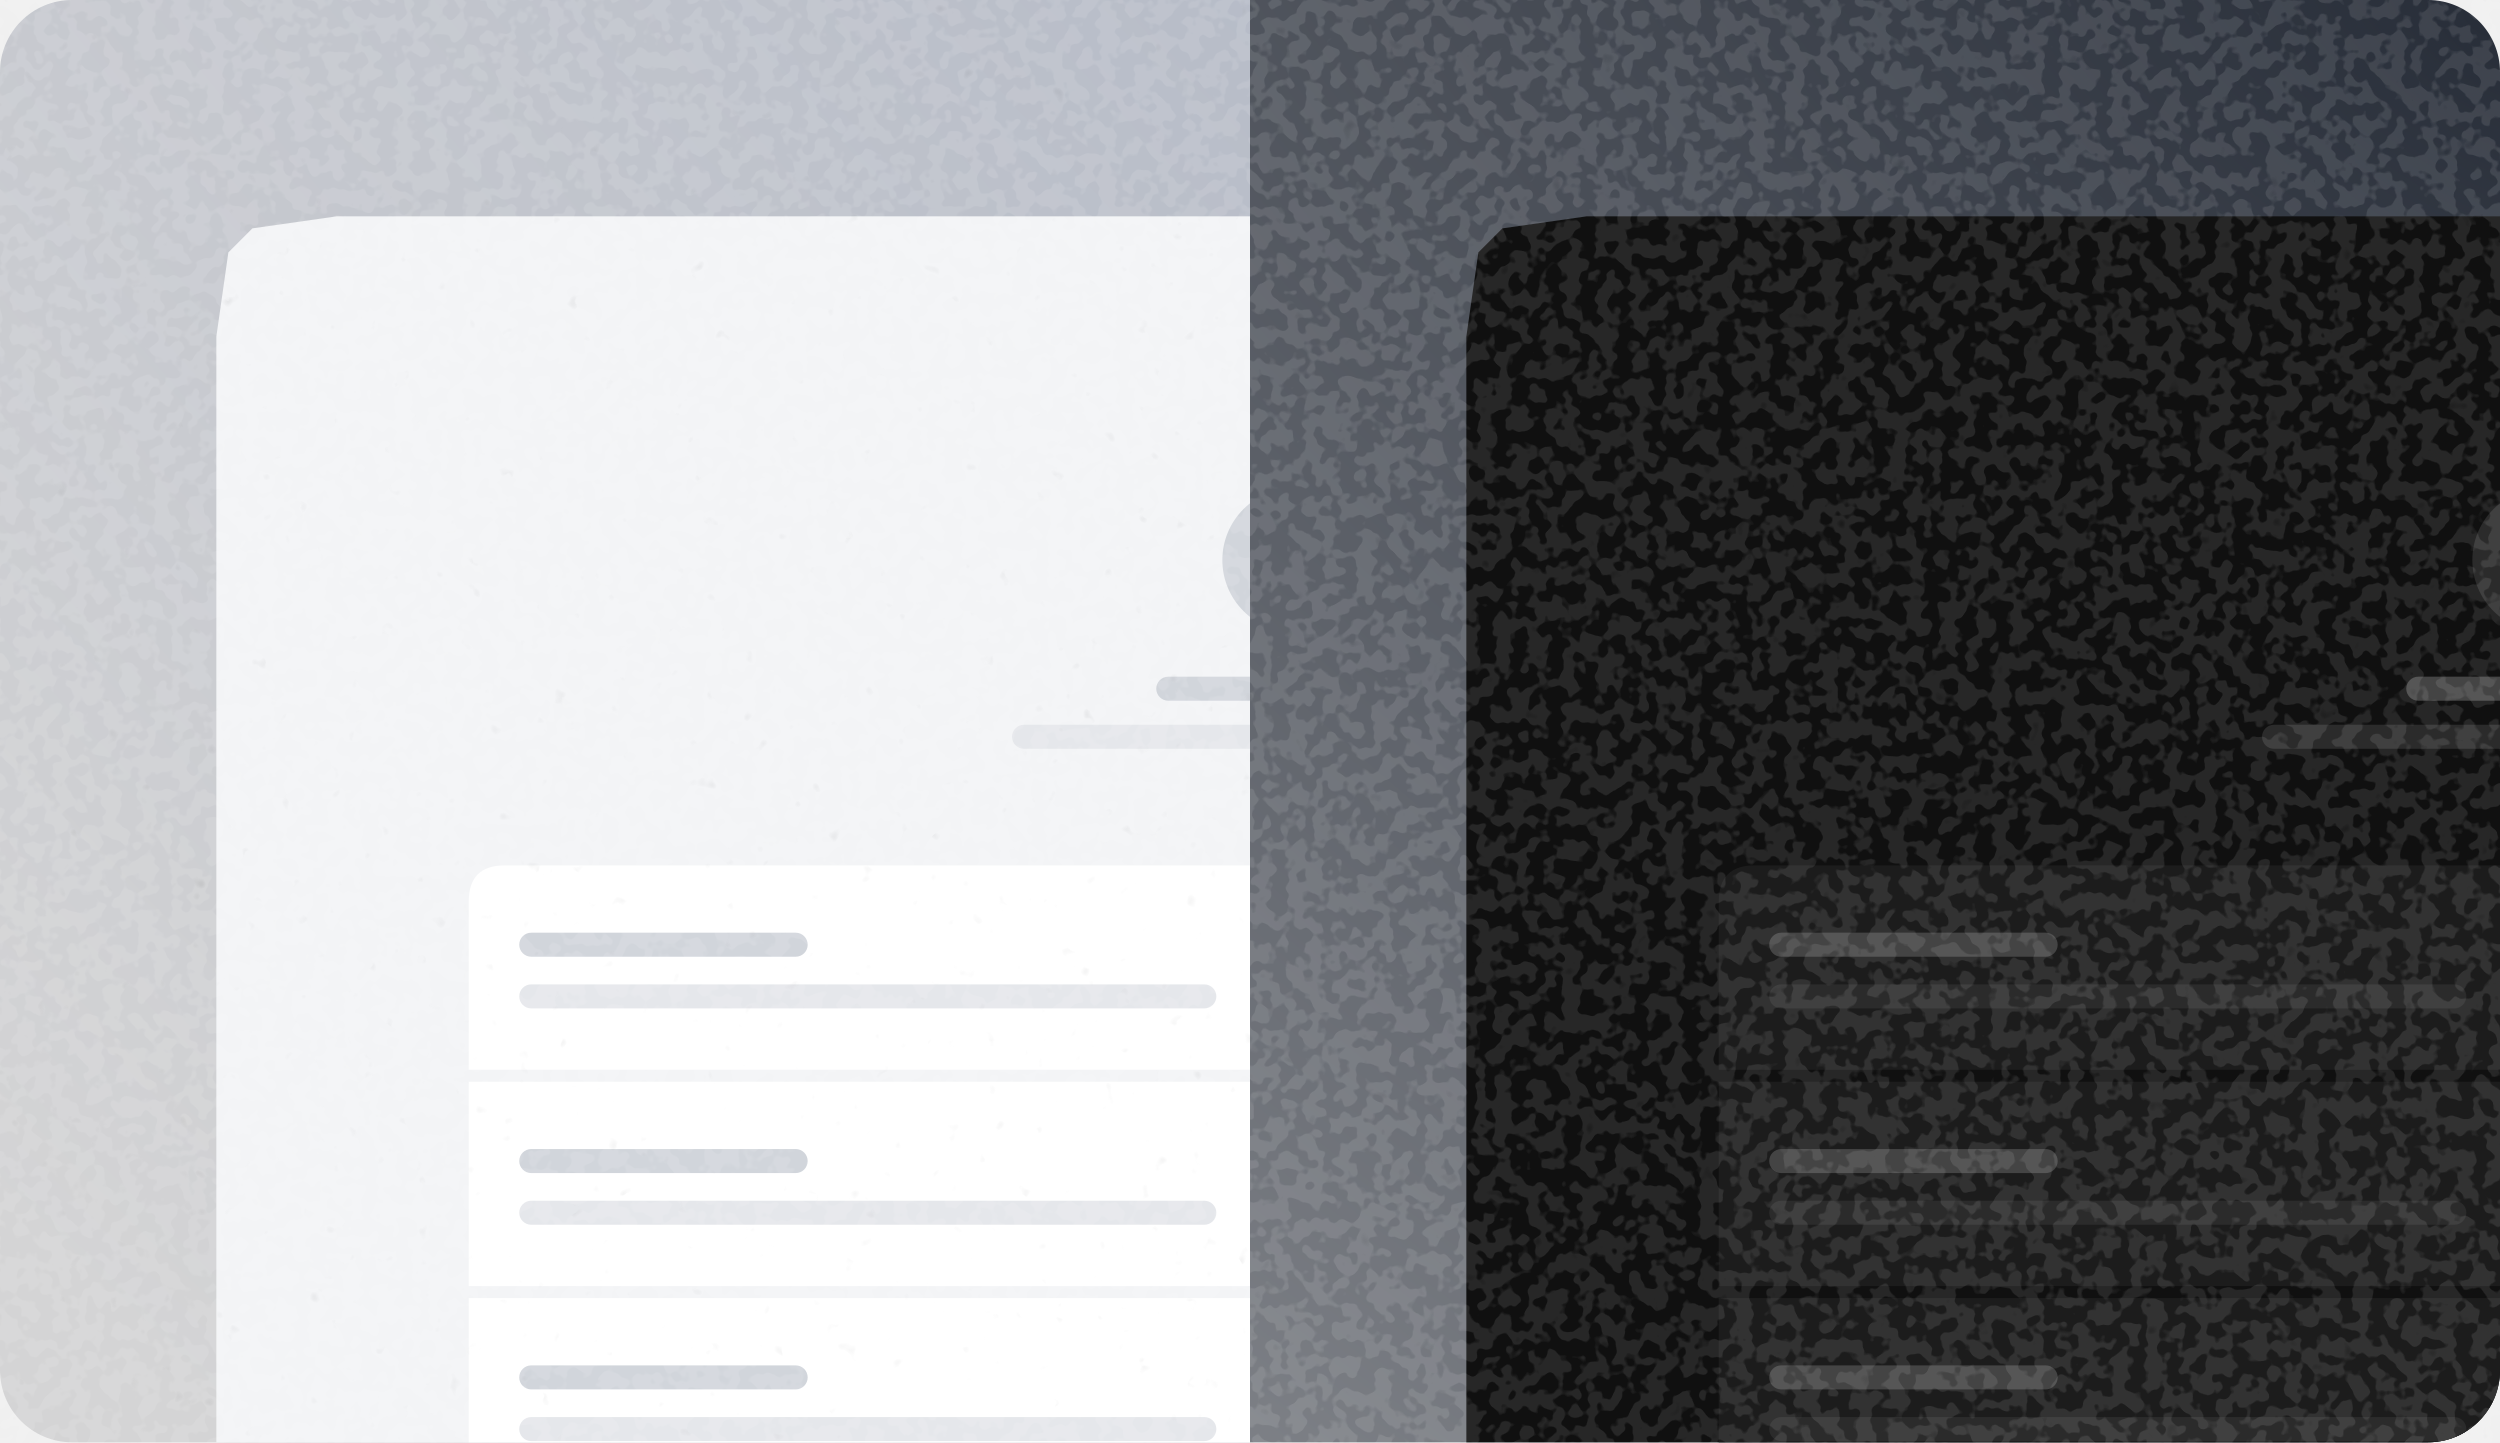
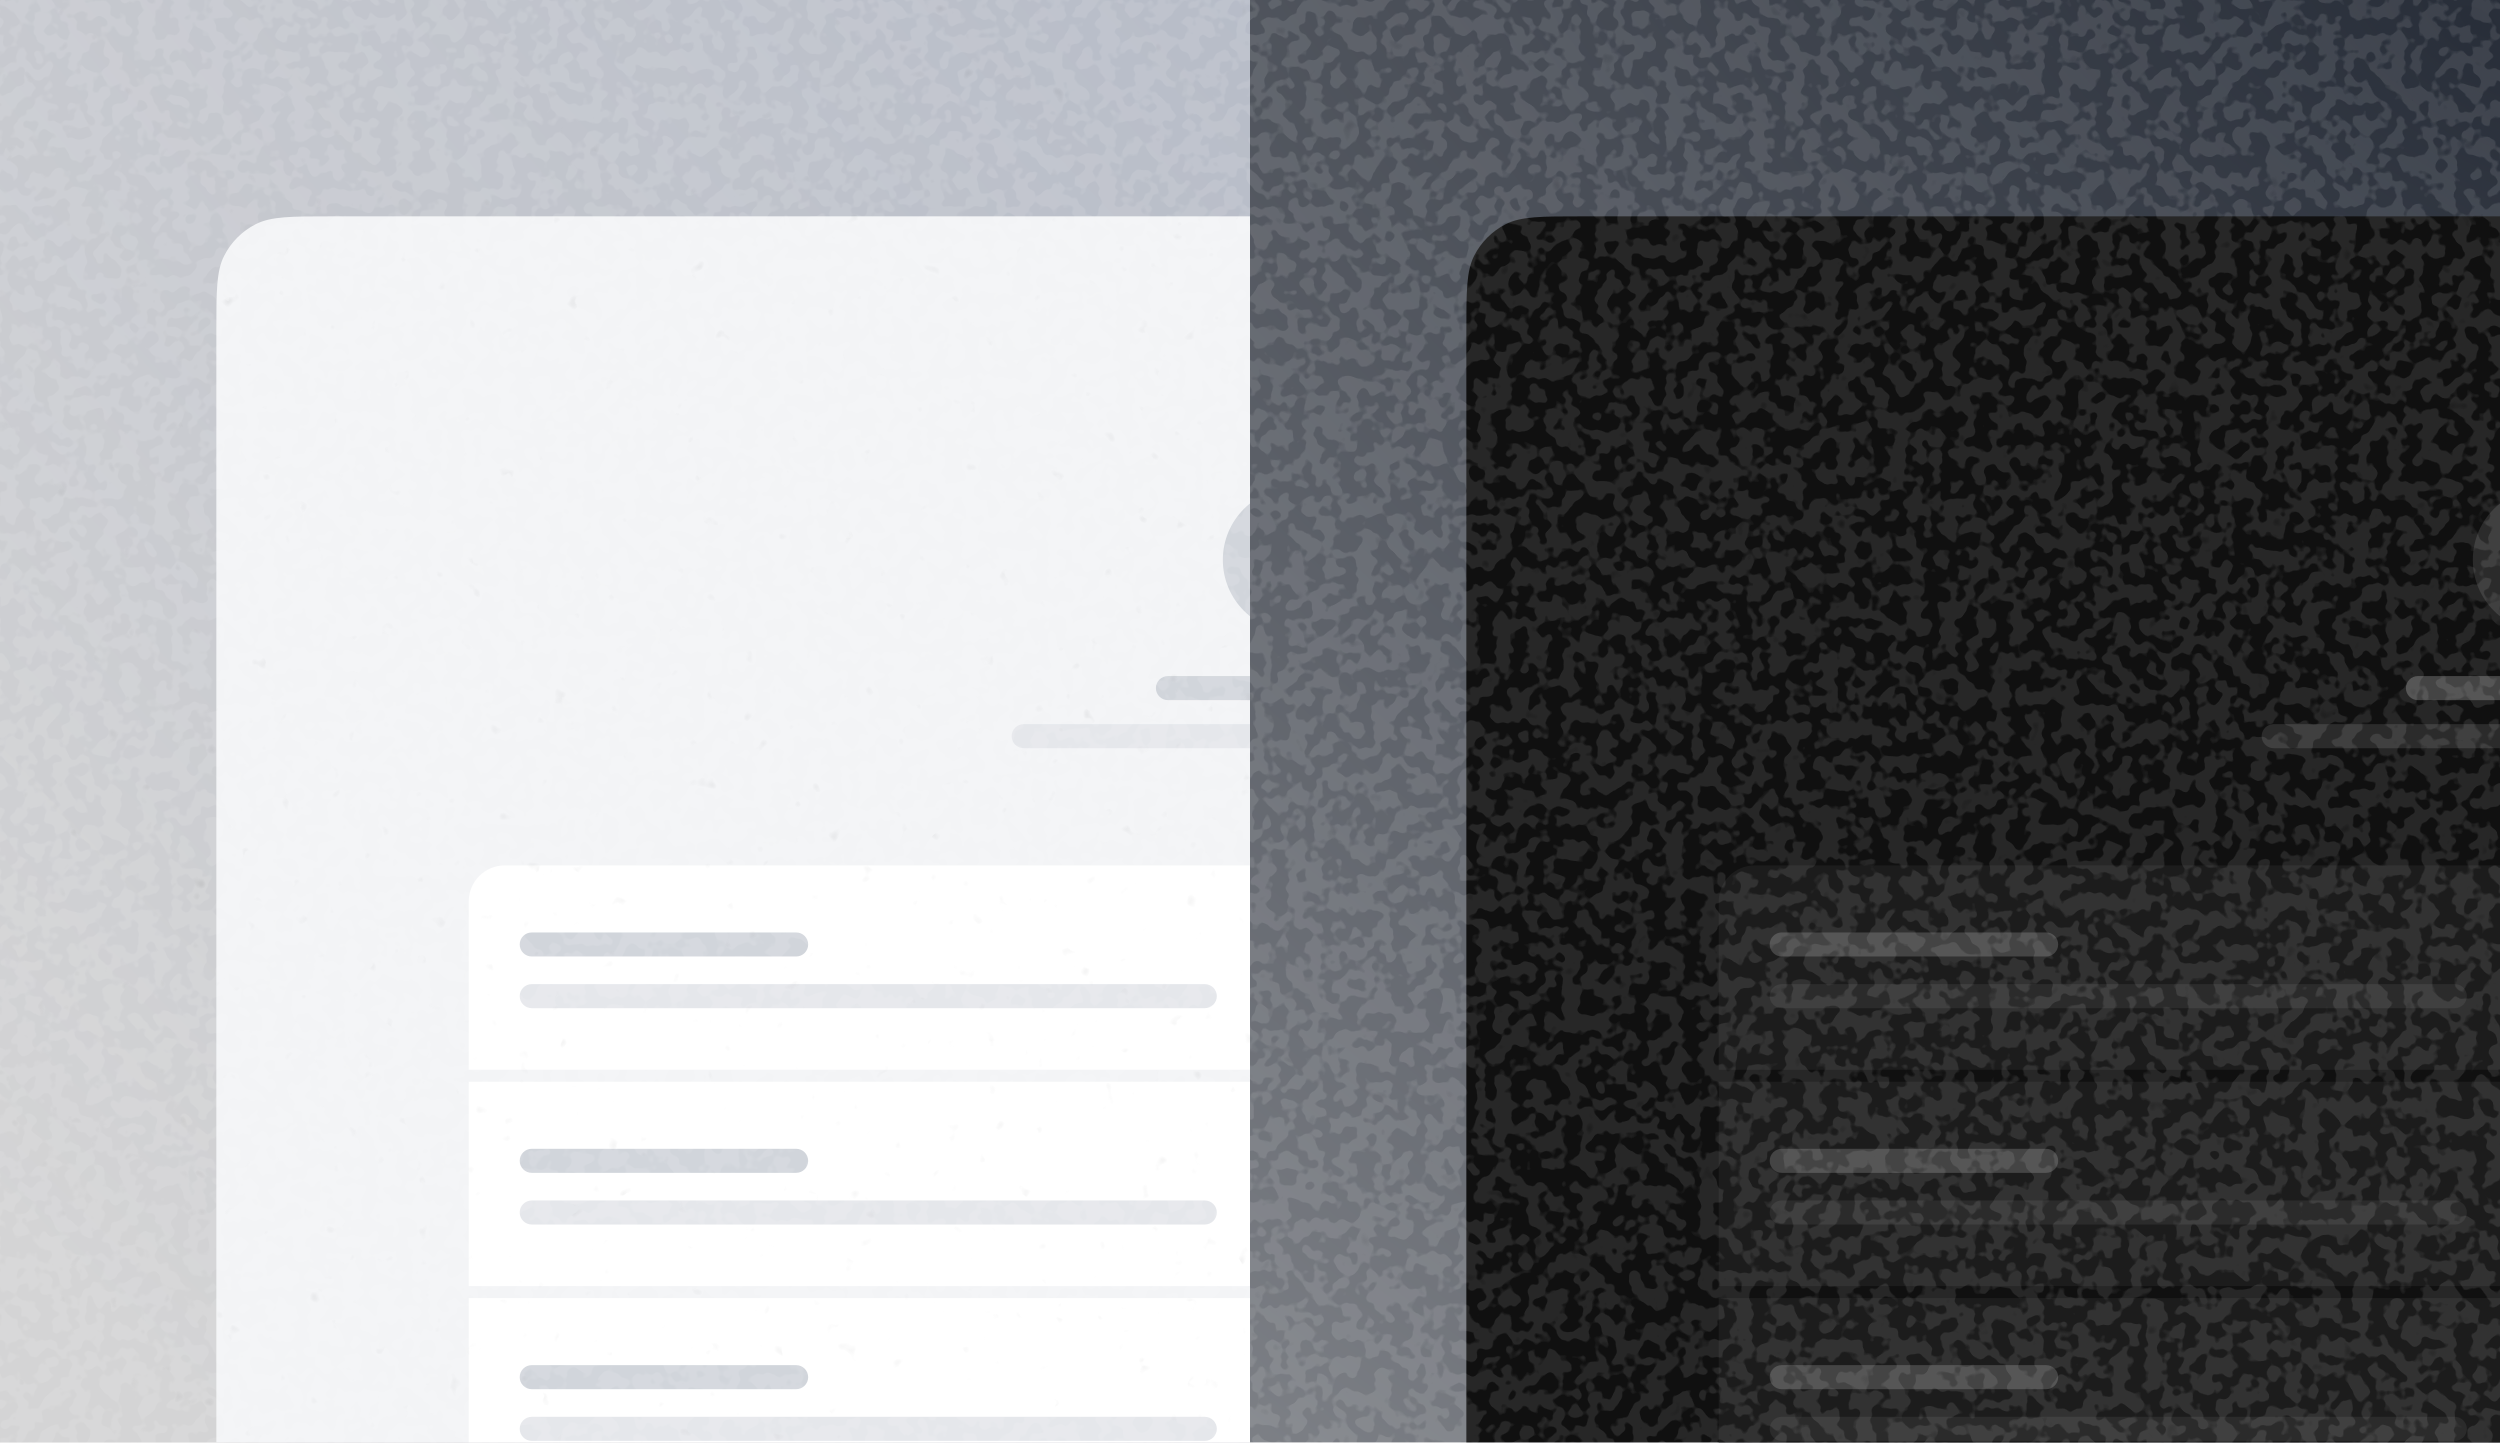
<svg xmlns="http://www.w3.org/2000/svg" width="208" height="120" fill="none">
  <g clip-path="url(#a)">
    <g clip-path="url(#b)">
      <path d="M0 0h104v120H0V0Z" fill="url(#c)" />
-       <path d="m18 28 1-7 2-2 7-1h76v102H18V28Z" fill="#F3F4F6" />
-       <path d="M39 75c0-2 1-3 3-3h62v17H39V75Zm0 15h65v17H39V90Zm0 18h65v17H39v-17Z" fill="#fff" />
-       <circle cx="107.7" cy="46.6" r="6" fill="#D1D5DB" />
-       <rect x="96.2" y="56.3" width="23.2" height="2" rx="1" fill="#D1D5DB" />
-       <rect x="84.2" y="60.3" width="47.2" height="2" rx="1" fill="#E5E7EB" />
-       <rect x="43.2" y="77.6" width="24" height="2" rx="1" fill="#D1D5DB" />
-       <rect x="43.2" y="95.6" width="24" height="2" rx="1" fill="#D1D5DB" />
-       <rect x="43.2" y="113.6" width="24" height="2" rx="1" fill="#D1D5DB" />
-       <rect x="43.2" y="81.9" width="58" height="2" rx="1" fill="#E5E7EB" />
-       <rect x="43.2" y="99.9" width="58" height="2" rx="1" fill="#E5E7EB" />
-       <rect x="43.2" y="117.9" width="58" height="2" rx="1" fill="#E5E7EB" />
+       <path d="M18 27.6c0-3.36 0-5.04.65-6.32a6 6 0 0 1 2.63-2.63C22.56 18 24.24 18 27.6 18H104v102H18V27.6Z" fill="#F3F4F6" />
+       <path d="M39 75a3 3 0 0 1 3-3h62v17H39V75ZM39 90h65v17H39V90ZM39 108h65v17H39v-17Z" fill="#fff" />
+       <circle cx="107.74" cy="46.58" r="6" fill="#D1D5DB" />
+       <rect x="96.17" y="56.25" width="23.15" height="2" rx="1" fill="#D1D5DB" />
+       <rect x="84.17" y="60.25" width="47.15" height="2" rx="1" fill="#E5E7EB" />
+       <rect x="43.24" y="77.58" width="24" height="2" rx="1" fill="#D1D5DB" />
+       <rect x="43.24" y="95.58" width="24" height="2" rx="1" fill="#D1D5DB" />
+       <rect x="43.24" y="113.58" width="24" height="2" rx="1" fill="#D1D5DB" />
+       <rect x="43.24" y="81.88" width="58" height="2" rx="1" fill="#E5E7EB" />
+       <rect x="43.24" y="99.88" width="58" height="2" rx="1" fill="#E5E7EB" />
+       <rect x="43.24" y="117.88" width="58" height="2" rx="1" fill="#E5E7EB" />
    </g>
    <path d="M104 0h104v120H104V0Z" fill="url(#d)" />
-     <path d="m122 28 1-7 2-2 7-1h76v102h-86V28Z" fill="#101010" />
-     <path d="M143 75c0-2 1-3 3-3h62v17h-65V75Zm0 15h65v17h-65V90Zm0 18h65v17h-65v-17Z" fill="#1C1C1C" />
-     <circle cx="211.7" cy="46.6" r="6" fill="#2B2B2B" />
-     <rect x="200.2" y="56.3" width="23.2" height="2" rx="1" fill="#444" />
-     <rect x="188.2" y="60.3" width="47.2" height="2" rx="1" fill="#2B2B2B" />
-     <rect x="147.2" y="77.6" width="24" height="2" rx="1" fill="#444" />
-     <rect x="147.2" y="95.6" width="24" height="2" rx="1" fill="#444" />
-     <rect x="147.2" y="113.6" width="24" height="2" rx="1" fill="#444" />
-     <rect x="147.2" y="81.9" width="58" height="2" rx="1" fill="#2B2B2B" />
-     <rect x="147.2" y="99.9" width="58" height="2" rx="1" fill="#2B2B2B" />
-     <rect x="147.2" y="117.9" width="58" height="2" rx="1" fill="#2B2B2B" />
+     <path d="M122 27.6c0-3.36 0-5.04.65-6.32a6 6 0 0 1 2.63-2.63c1.28-.65 2.96-.65 6.32-.65H208v102h-86V27.6Z" fill="#101010" />
+     <path d="M143 75a3 3 0 0 1 3-3h62v17h-65V75ZM143 90h65v17h-65V90ZM143 108h65v17h-65v-17Z" fill="#1C1C1C" />
+     <circle cx="211.74" cy="46.58" r="6" fill="#2B2B2B" />
+     <rect x="200.17" y="56.25" width="23.15" height="2" rx="1" fill="#444" />
+     <rect x="188.17" y="60.25" width="47.15" height="2" rx="1" fill="#2B2B2B" />
+     <rect x="147.24" y="77.58" width="24" height="2" rx="1" fill="#444" />
+     <rect x="147.24" y="95.58" width="24" height="2" rx="1" fill="#444" />
+     <rect x="147.24" y="113.58" width="24" height="2" rx="1" fill="#444" />
+     <rect x="147.24" y="81.88" width="58" height="2" rx="1" fill="#2B2B2B" />
+     <rect x="147.24" y="99.88" width="58" height="2" rx="1" fill="#2B2B2B" />
+     <rect x="147.24" y="117.88" width="58" height="2" rx="1" fill="#2B2B2B" />
  </g>
  <defs>
-     <radialGradient id="c" cx="0" cy="0" r="1" gradientUnits="userSpaceOnUse" gradientTransform="matrix(-169.809 178.0742 -351.0578 -334.7638 193 -55)">
+     <radialGradient id="c" cx="0" cy="0" r="1" gradientUnits="userSpaceOnUse" gradientTransform="matrix(-169.809 178.0742 -351.0578 -334.7638 192.77 -55)">
      <stop stop-color="#A2ABBE" />
      <stop offset="1" stop-color="#D4D4D5" />
    </radialGradient>
-     <radialGradient id="d" cx="0" cy="0" r="1" gradientUnits="userSpaceOnUse" gradientTransform="rotate(126 104 53) scale(326.659 590.989)">
+     <radialGradient id="d" cx="0" cy="0" r="1" gradientUnits="userSpaceOnUse" gradientTransform="rotate(125.93 103.83 52.98) scale(326.659 590.989)">
      <stop stop-color="#282E39" />
      <stop offset="1" stop-color="#D4D4D5" />
    </radialGradient>
    <clipPath id="a">
-       <rect width="208" height="120" rx="6" fill="#fff" />
+       <path fill="#fff" d="M0 0h208v120H0z" />
    </clipPath>
    <clipPath id="b">
      <path d="M0 0h104v120H0V0Z" fill="#fff" />
    </clipPath>
  </defs>
  <defs>
    <radialGradient id="e" r=".1" />
    <filter id="f" x="-20%" y="-20%" width="140%" height="140%" filterUnits="objectBoundingBox" primitiveUnits="userSpaceOnUse" color-interpolation-filters="sRGB">
      <feTurbulence type="fractalNoise" baseFrequency=".7" numOctaves="2" seed="2" stitchTiles="stitch" x="0%" y="0%" width="100%" height="100%" result="turbulence" />
      <feColorMatrix type="saturate" values="0" x="0%" y="0%" width="100%" height="100%" in="turbulence" result="colormatrix" />
      <feComponentTransfer x="0%" y="0%" width="100%" height="100%" in="colormatrix" result="componentTransfer">
        <feFuncR type="linear" slope="3" />
        <feFuncG type="linear" slope="3" />
        <feFuncB type="linear" slope="3" />
      </feComponentTransfer>
      <feColorMatrix x="0%" y="0%" width="100%" height="100%" in="componentTransfer" result="colormatrix2" values="1 0 0 0 0 0 1 0 0 0 0 0 1 0 0 0 0 0 15 -7" />
    </filter>
  </defs>
  <rect width="100%" height="100%" fill="url(#e)" />
  <rect width="100%" height="100%" fill="transparent" filter="url(#f)" opacity=".1" style="mix-blend-mode:normal" />
</svg>
